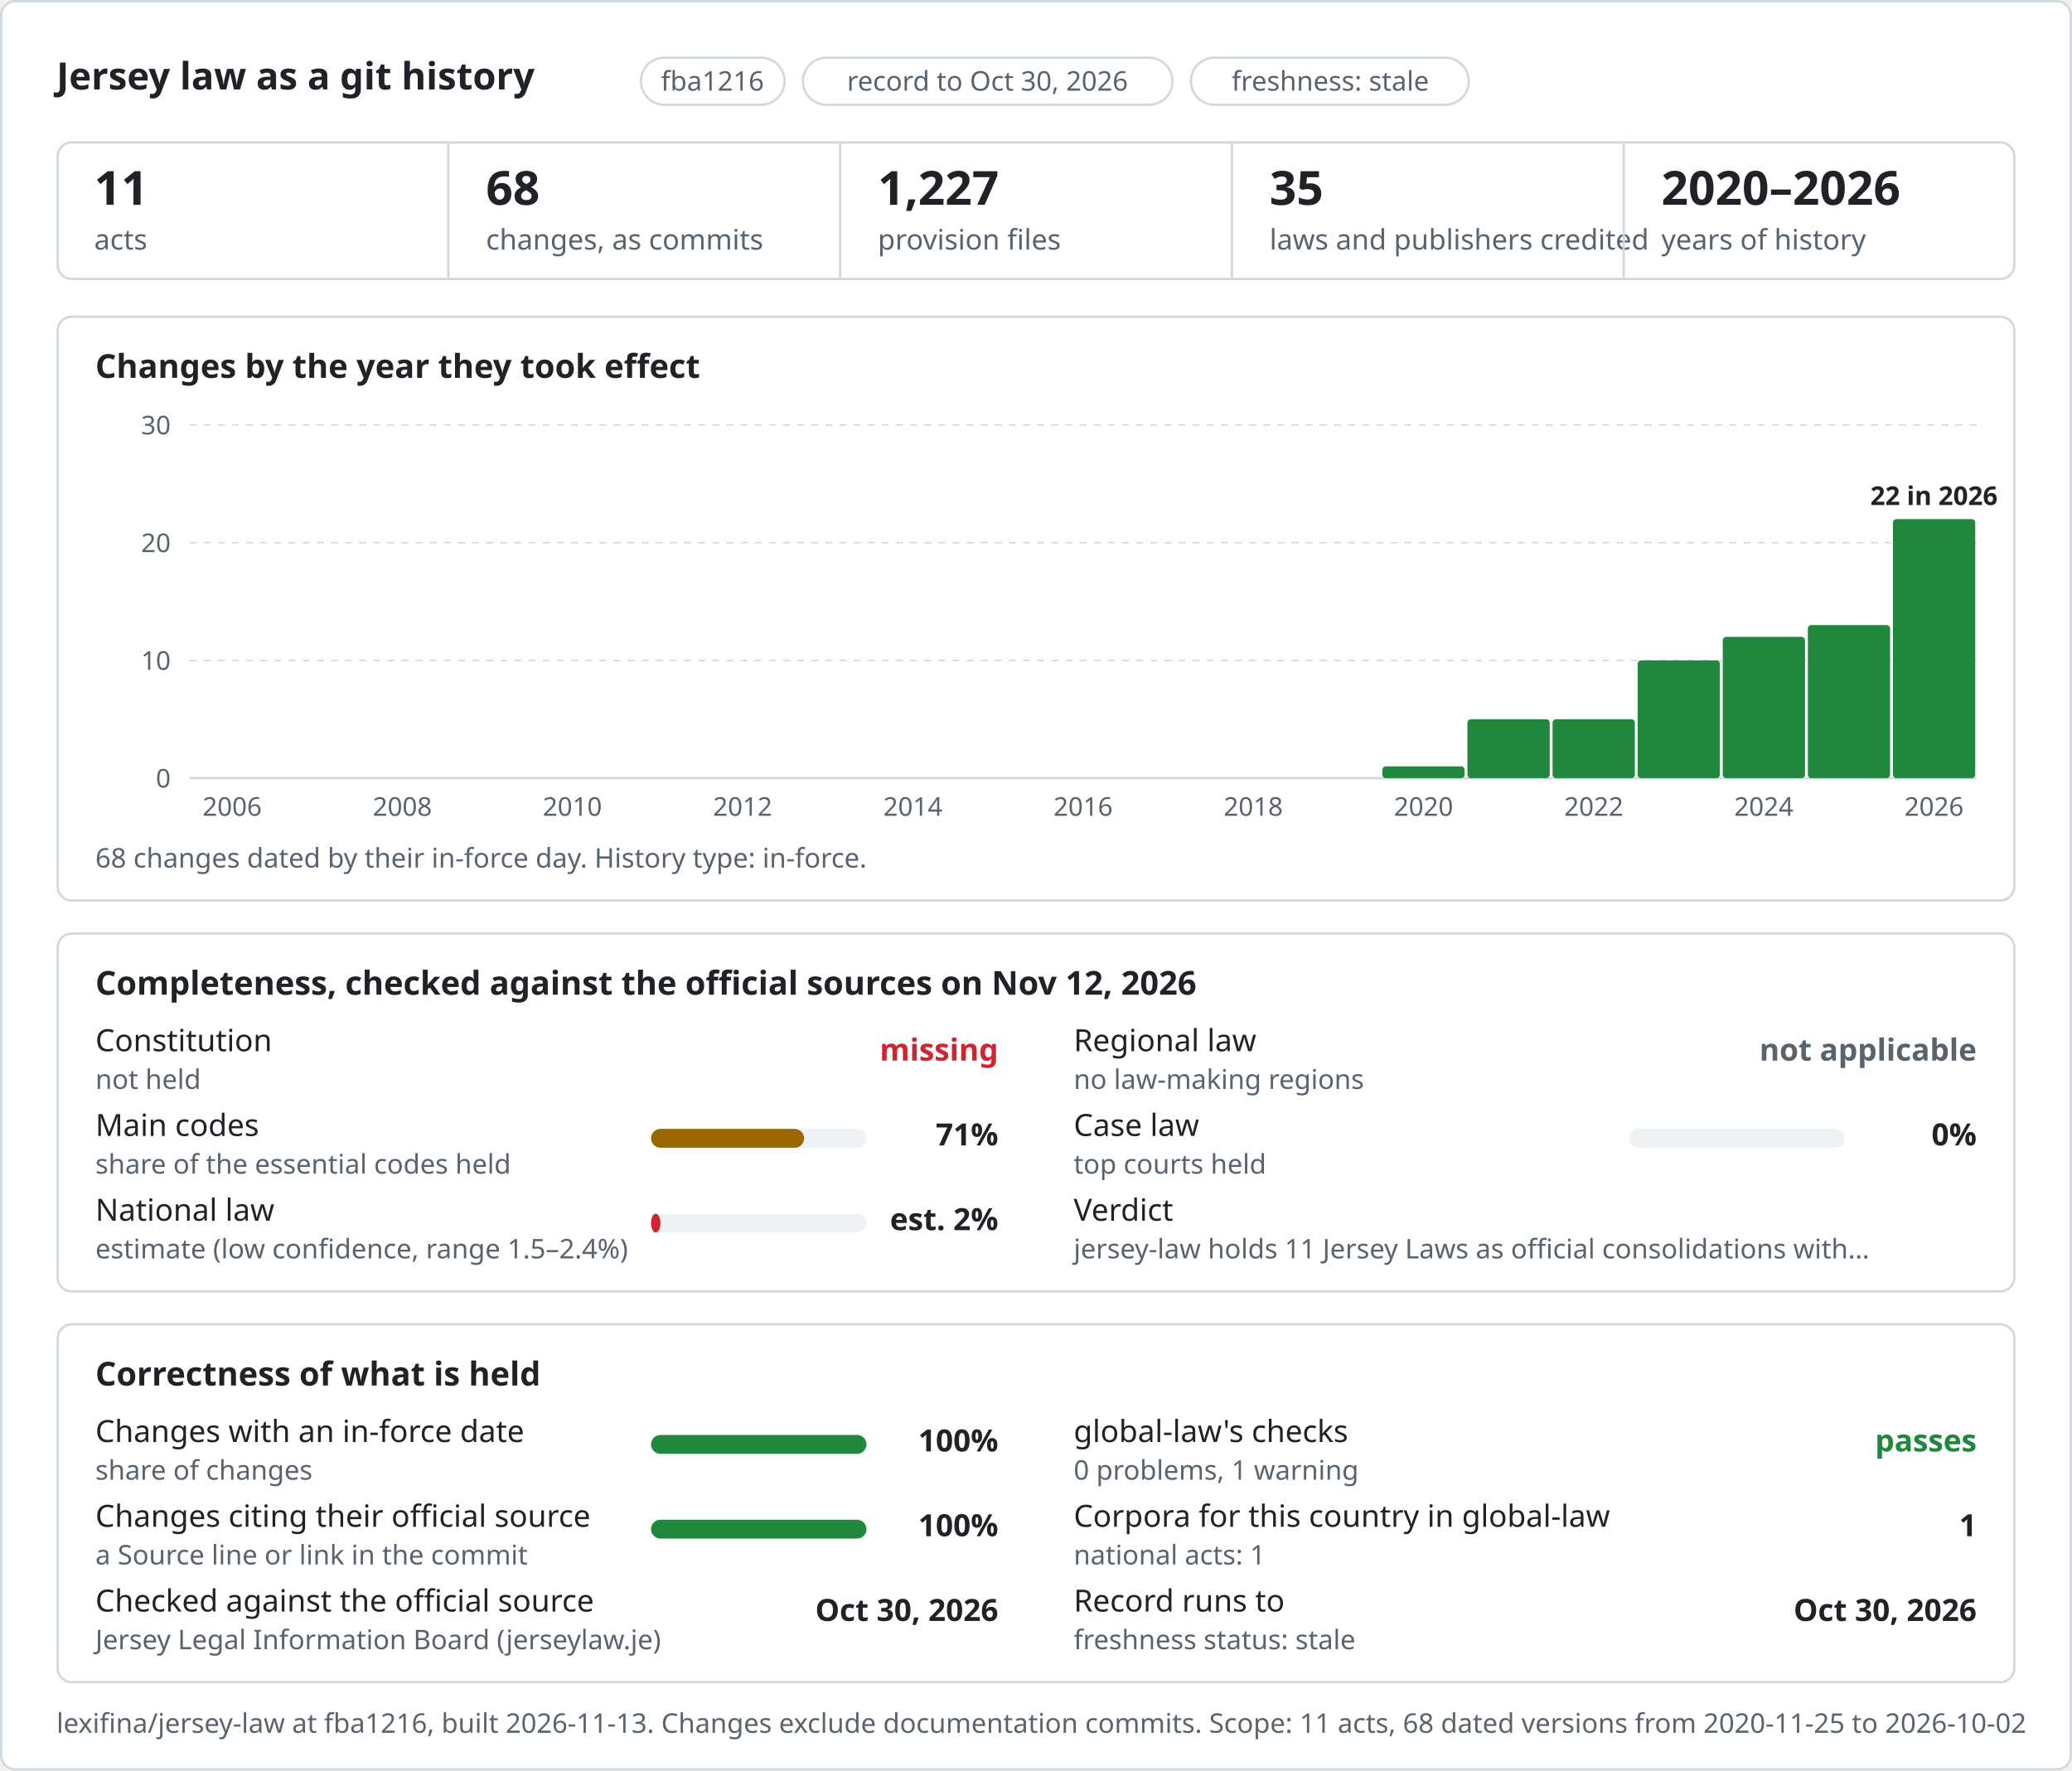
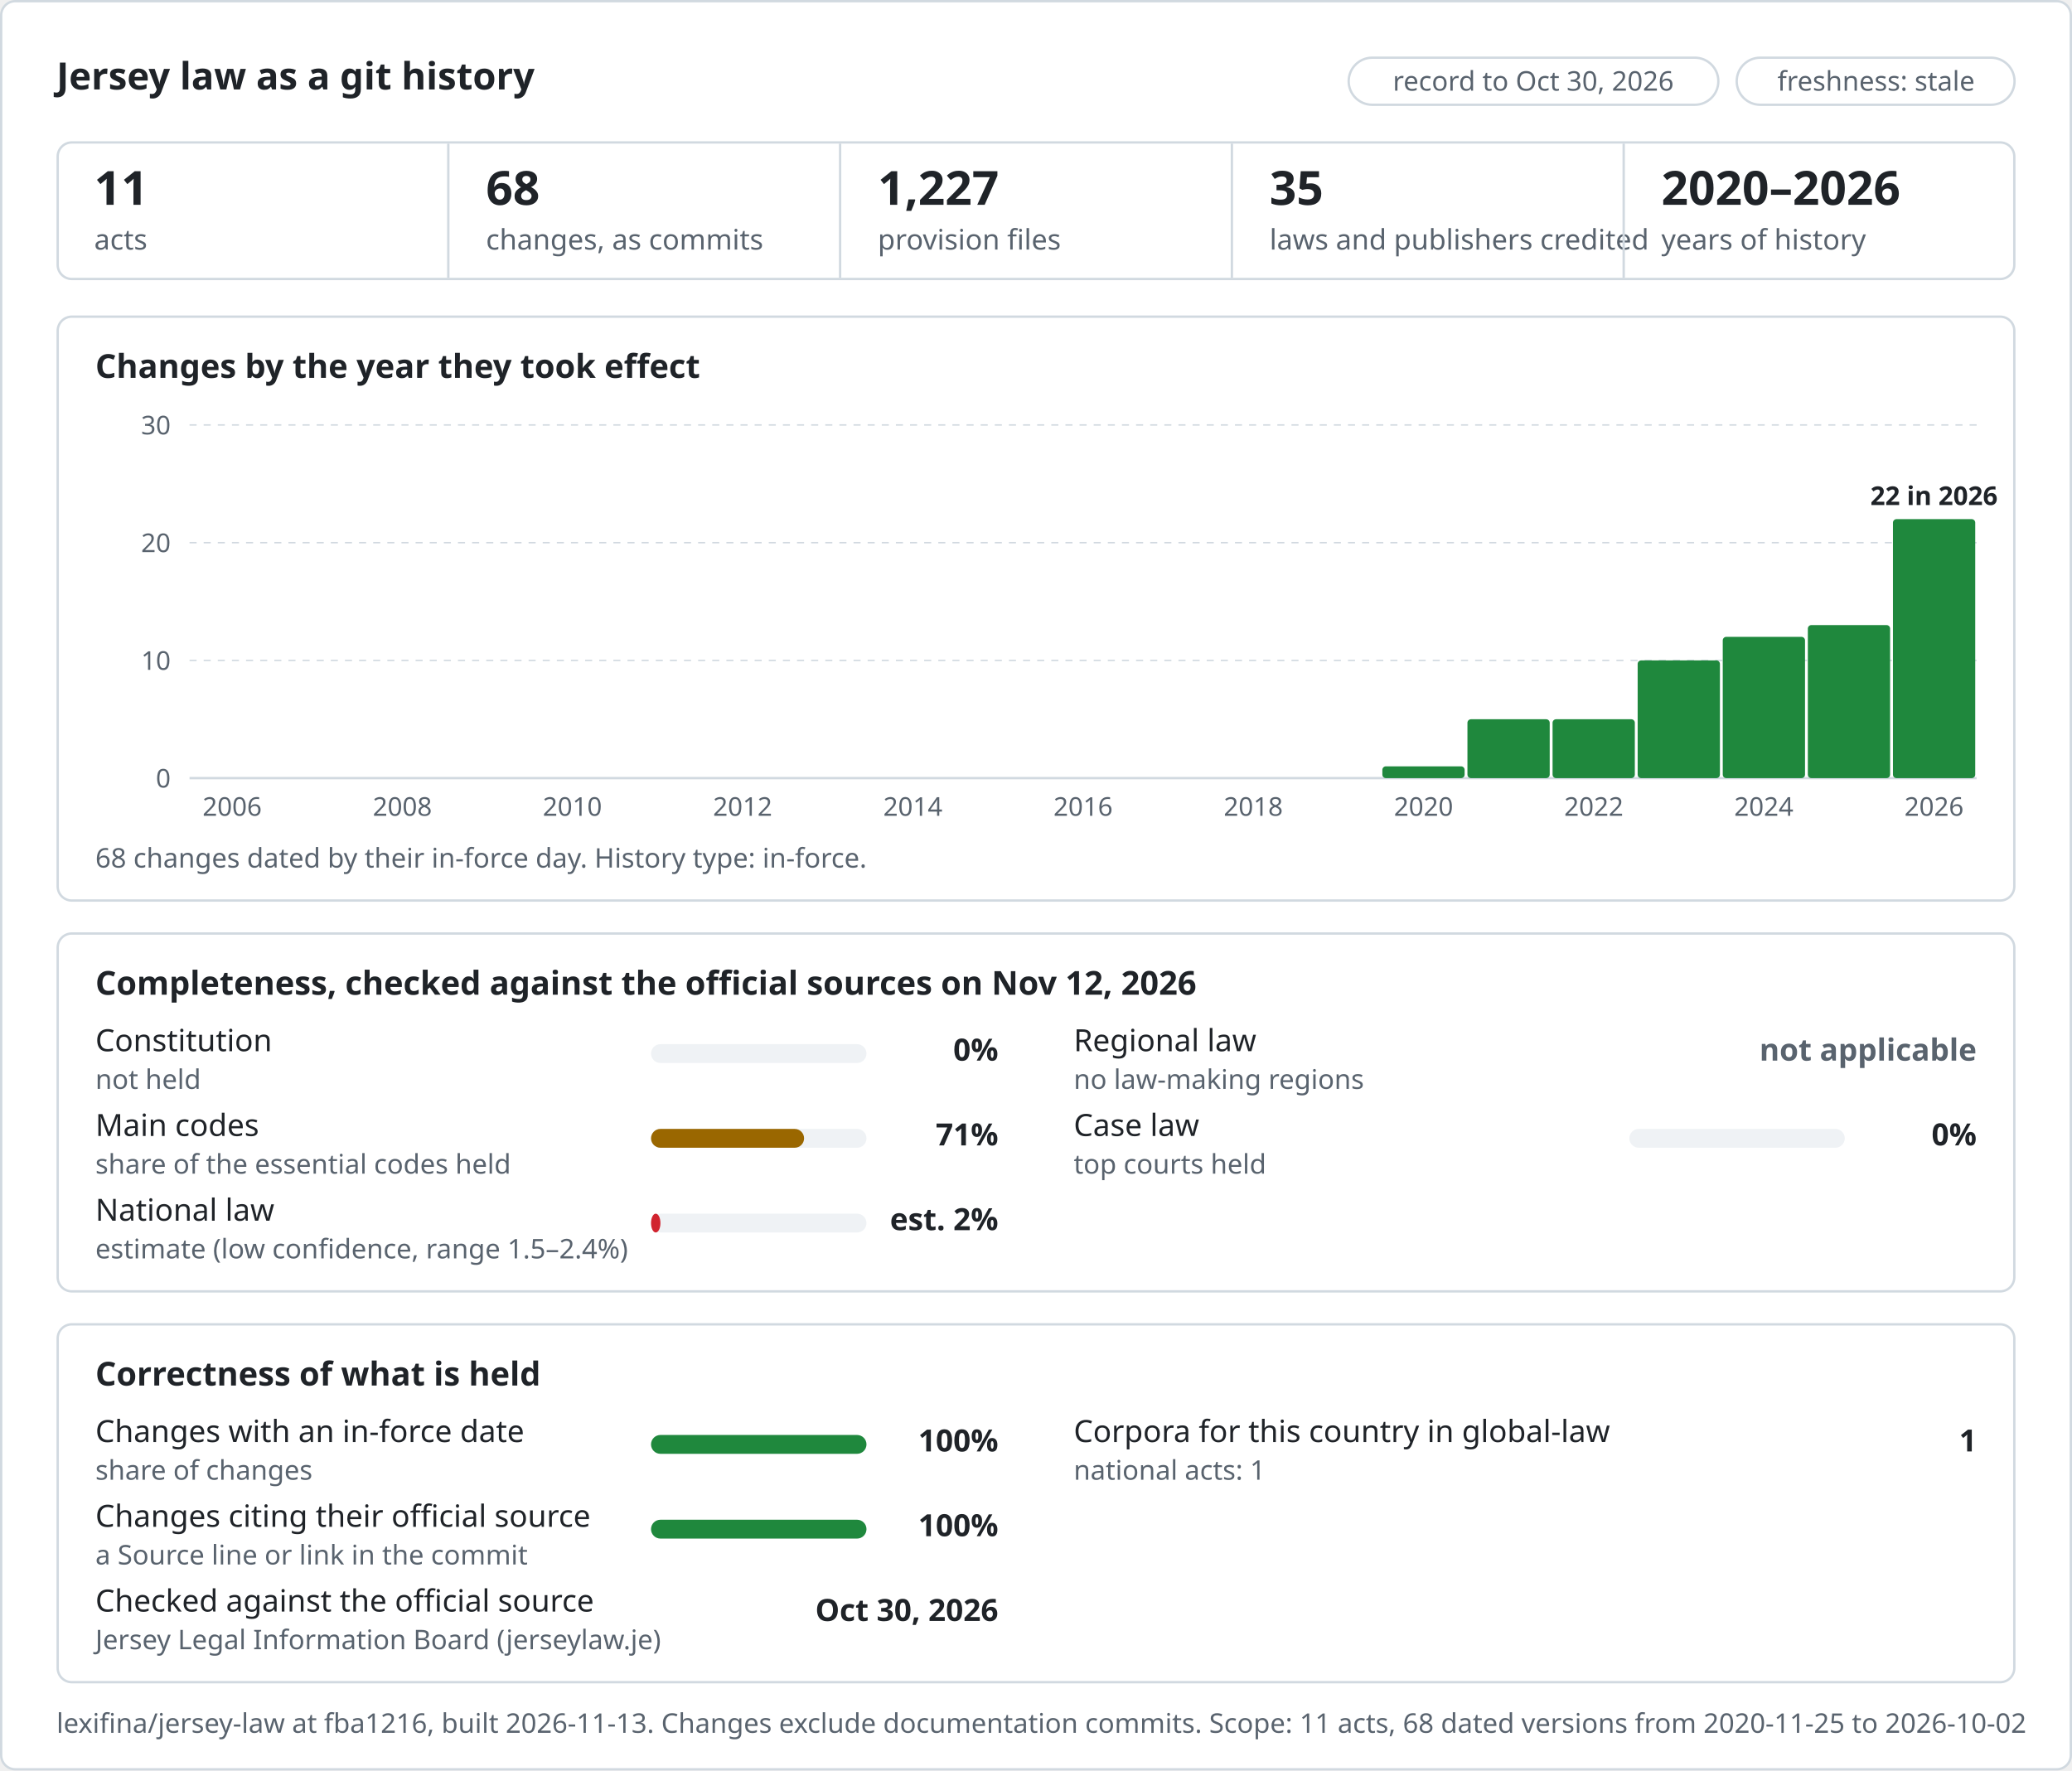
<svg xmlns="http://www.w3.org/2000/svg" width="880" height="752" viewBox="0 0 880 752" font-family="-apple-system,BlinkMacSystemFont,Segoe UI,Noto Sans,Helvetica,Arial,sans-serif">
  <rect x="0.5" y="0.5" width="879" height="751" rx="6" fill="#ffffff" stroke="#d1d9e0" />
  <text x="24" y="38" font-size="16" font-weight="600" fill="#1f2328">Jersey law as a git history</text>
-   <rect x="272.2" y="24.5" width="61" height="20" rx="10" fill="none" stroke="#d1d9e0" />
-   <text x="302.6" y="38.5" font-size="11.5" font-weight="500" text-anchor="middle" fill="#59636e">fba1216</text>
-   <rect x="341.0" y="24.5" width="157" height="20" rx="10" fill="none" stroke="#d1d9e0" />
-   <text x="419.4" y="38.5" font-size="11.5" font-weight="500" text-anchor="middle" fill="#59636e">record to Oct 30, 2026</text>
-   <rect x="505.8" y="24.5" width="118" height="20" rx="10" fill="none" stroke="#d1d9e0" />
-   <text x="565.0" y="38.5" font-size="11.5" font-weight="500" text-anchor="middle" fill="#59636e">freshness: stale</text>
+   <rect x="572.8" y="24.5" width="157" height="20" rx="10" fill="none" stroke="#d1d9e0" />
+   <text x="651.2" y="38.5" font-size="11.5" font-weight="500" text-anchor="middle" fill="#59636e">record to Oct 30, 2026</text>
+   <rect x="737.6" y="24.5" width="118" height="20" rx="10" fill="none" stroke="#d1d9e0" />
+   <text x="796.8" y="38.5" font-size="11.5" font-weight="500" text-anchor="middle" fill="#59636e">freshness: stale</text>
  <rect x="24.5" y="60.5" width="831" height="58" rx="6" fill="#ffffff" stroke="#d1d9e0" />
  <text x="40.0" y="87" font-size="20" font-weight="600" fill="#1f2328">11</text>
  <text x="40.0" y="106" font-size="12" fill="#59636e">acts</text>
  <line x1="190.4" y1="61" x2="190.4" y2="118" stroke="#d1d9e0" />
  <text x="206.4" y="87" font-size="20" font-weight="600" fill="#1f2328">68</text>
  <text x="206.4" y="106" font-size="12" fill="#59636e">changes, as commits</text>
  <line x1="356.8" y1="61" x2="356.8" y2="118" stroke="#d1d9e0" />
  <text x="372.8" y="87" font-size="20" font-weight="600" fill="#1f2328">1,227</text>
  <text x="372.8" y="106" font-size="12" fill="#59636e">provision files</text>
  <line x1="523.2" y1="61" x2="523.2" y2="118" stroke="#d1d9e0" />
  <text x="539.2" y="87" font-size="20" font-weight="600" fill="#1f2328">35</text>
  <text x="539.2" y="106" font-size="12" fill="#59636e">laws and publishers credited</text>
  <line x1="689.6" y1="61" x2="689.6" y2="118" stroke="#d1d9e0" />
  <text x="705.6" y="87" font-size="20" font-weight="600" fill="#1f2328">2020–2026</text>
  <text x="705.6" y="106" font-size="12" fill="#59636e">years of history</text>
  <rect x="24.5" y="134.5" width="831" height="248" rx="6" fill="#ffffff" stroke="#d1d9e0" />
  <text x="40.5" y="160.5" font-size="14" font-weight="600" fill="#1f2328">Changes by the year they took effect</text>
  <line x1="80.5" y1="330.5" x2="839.5" y2="330.5" stroke="#d1d9e0" stroke-width="1" />
  <text x="72.5" y="334.5" font-size="11" text-anchor="end" fill="#59636e">0</text>
  <line x1="80.5" y1="280.5" x2="839.5" y2="280.5" stroke="#d1d9e0" stroke-width="0.6" stroke-dasharray="3 3" />
  <text x="72.5" y="284.5" font-size="11" text-anchor="end" fill="#59636e">10</text>
  <line x1="80.5" y1="230.5" x2="839.5" y2="230.5" stroke="#d1d9e0" stroke-width="0.6" stroke-dasharray="3 3" />
  <text x="72.5" y="234.5" font-size="11" text-anchor="end" fill="#59636e">20</text>
  <line x1="80.5" y1="180.5" x2="839.5" y2="180.5" stroke="#d1d9e0" stroke-width="0.6" stroke-dasharray="3 3" />
  <text x="72.5" y="184.5" font-size="11" text-anchor="end" fill="#59636e">30</text>
  <text x="98.6" y="346.5" font-size="11" text-anchor="middle" fill="#59636e">2006</text>
  <text x="170.9" y="346.5" font-size="11" text-anchor="middle" fill="#59636e">2008</text>
  <text x="243.1" y="346.5" font-size="11" text-anchor="middle" fill="#59636e">2010</text>
  <text x="315.4" y="346.5" font-size="11" text-anchor="middle" fill="#59636e">2012</text>
  <text x="387.7" y="346.5" font-size="11" text-anchor="middle" fill="#59636e">2014</text>
  <text x="460.0" y="346.5" font-size="11" text-anchor="middle" fill="#59636e">2016</text>
  <text x="532.3" y="346.5" font-size="11" text-anchor="middle" fill="#59636e">2018</text>
  <rect x="587.10" y="325.5" width="34.94" height="5.0" rx="1.5" fill="#1f883d" />
  <text x="604.6" y="346.5" font-size="11" text-anchor="middle" fill="#59636e">2020</text>
  <rect x="623.24" y="305.5" width="34.94" height="25.0" rx="1.5" fill="#1f883d" />
  <rect x="659.39" y="305.5" width="34.94" height="25.0" rx="1.5" fill="#1f883d" />
  <text x="676.9" y="346.5" font-size="11" text-anchor="middle" fill="#59636e">2022</text>
  <rect x="695.53" y="280.5" width="34.94" height="50.0" rx="1.5" fill="#1f883d" />
  <rect x="731.67" y="270.5" width="34.94" height="60.0" rx="1.5" fill="#1f883d" />
  <text x="749.1" y="346.5" font-size="11" text-anchor="middle" fill="#59636e">2024</text>
  <rect x="767.81" y="265.5" width="34.94" height="65.0" rx="1.5" fill="#1f883d" />
  <rect x="803.96" y="220.5" width="34.94" height="110.0" rx="1.5" fill="#1f883d" />
  <text x="821.4" y="346.5" font-size="11" text-anchor="middle" fill="#59636e">2026</text>
  <text x="821.4" y="214.5" font-size="11" font-weight="600" text-anchor="middle" fill="#1f2328">22 in 2026</text>
  <text x="40.5" y="368.5" font-size="11.5" fill="#59636e">68 changes dated by their in-force day. History type: in-force.</text>
  <rect x="24.5" y="396.5" width="831" height="152" rx="6" fill="#ffffff" stroke="#d1d9e0" />
  <text x="40.5" y="422.5" font-size="14" font-weight="600" fill="#1f2328">Completeness, checked against the official sources on Nov 12, 2026</text>
  <text x="40.5" y="446.5" font-size="13" fill="#1f2328">Constitution</text>
  <text x="40.5" y="462.5" font-size="11.5" fill="#59636e">not held</text>
-   <text x="424.0" y="450.5" font-size="13" font-weight="600" text-anchor="end" fill="#d1242f">missing</text>
+   <g>
+     <rect x="276.5" y="443.5" width="91.5" height="8" rx="4" fill="#eff2f5" />
+   </g>
+   <text x="424.0" y="450.5" font-size="13" font-weight="600" text-anchor="end" fill="#1f2328">0%</text>
  <text x="40.5" y="482.5" font-size="13" fill="#1f2328">Main codes</text>
  <text x="40.5" y="498.5" font-size="11.5" fill="#59636e">share of the essential codes held</text>
  <g>
    <rect x="276.5" y="479.5" width="91.5" height="8" rx="4" fill="#eff2f5" />
    <rect x="276.5" y="479.5" width="65.0" height="8" rx="4" fill="#9a6700" />
  </g>
  <text x="424.0" y="486.5" font-size="13" font-weight="600" text-anchor="end" fill="#1f2328">71%</text>
  <text x="40.5" y="518.5" font-size="13" fill="#1f2328">National law</text>
  <text x="40.5" y="534.5" font-size="11.5" fill="#59636e">estimate (low confidence, range 1.5–2.4%)</text>
  <g>
    <rect x="276.5" y="515.5" width="91.5" height="8" rx="4" fill="#eff2f5" />
    <rect x="276.5" y="515.5" width="4.0" height="8" rx="4" fill="#d1242f" />
  </g>
  <text x="424.0" y="522.5" font-size="13" font-weight="600" text-anchor="end" fill="#1f2328">est. 2%</text>
  <text x="456.0" y="446.5" font-size="13" fill="#1f2328">Regional law</text>
  <text x="456.0" y="462.5" font-size="11.5" fill="#59636e">no law-making regions</text>
  <text x="839.5" y="450.5" font-size="13" font-weight="600" text-anchor="end" fill="#59636e">not applicable</text>
  <text x="456.0" y="482.5" font-size="13" fill="#1f2328">Case law</text>
  <text x="456.0" y="498.5" font-size="11.5" fill="#59636e">top courts held</text>
  <g>
    <rect x="692.0" y="479.5" width="91.5" height="8" rx="4" fill="#eff2f5" />
  </g>
  <text x="839.5" y="486.5" font-size="13" font-weight="600" text-anchor="end" fill="#1f2328">0%</text>
-   <text x="456.0" y="518.5" font-size="13" fill="#1f2328">Verdict</text>
-   <text x="456.0" y="534.5" font-size="11.5" fill="#59636e">jersey-law holds 11 Jersey Laws as official consolidations with…</text>
-   <text x="839.5" y="522.5" font-size="13" font-weight="600" text-anchor="end" fill="#59636e" />
  <rect x="24.5" y="562.5" width="831" height="152" rx="6" fill="#ffffff" stroke="#d1d9e0" />
  <text x="40.5" y="588.5" font-size="14" font-weight="600" fill="#1f2328">Correctness of what is held</text>
  <text x="40.5" y="612.5" font-size="13" fill="#1f2328">Changes with an in-force date</text>
  <text x="40.5" y="628.5" font-size="11.5" fill="#59636e">share of changes</text>
  <g>
    <rect x="276.5" y="609.5" width="91.5" height="8" rx="4" fill="#eff2f5" />
    <rect x="276.5" y="609.5" width="91.5" height="8" rx="4" fill="#1f883d" />
  </g>
  <text x="424.0" y="616.5" font-size="13" font-weight="600" text-anchor="end" fill="#1f2328">100%</text>
  <text x="40.5" y="648.5" font-size="13" fill="#1f2328">Changes citing their official source</text>
  <text x="40.5" y="664.5" font-size="11.5" fill="#59636e">a Source line or link in the commit</text>
  <g>
    <rect x="276.5" y="645.5" width="91.5" height="8" rx="4" fill="#eff2f5" />
    <rect x="276.5" y="645.5" width="91.5" height="8" rx="4" fill="#1f883d" />
  </g>
  <text x="424.0" y="652.5" font-size="13" font-weight="600" text-anchor="end" fill="#1f2328">100%</text>
  <text x="40.5" y="684.5" font-size="13" fill="#1f2328">Checked against the official source</text>
  <text x="40.5" y="700.5" font-size="11.5" fill="#59636e">Jersey Legal Information Board (jerseylaw.je)</text>
  <text x="424.0" y="688.5" font-size="13" font-weight="600" text-anchor="end" fill="#1f2328">Oct 30, 2026</text>
-   <text x="456.0" y="612.5" font-size="13" fill="#1f2328">global-law's checks</text>
-   <text x="456.0" y="628.5" font-size="11.5" fill="#59636e">0 problems, 1 warning</text>
-   <text x="839.5" y="616.5" font-size="13" font-weight="600" text-anchor="end" fill="#1f883d">passes</text>
-   <text x="456.0" y="648.5" font-size="13" fill="#1f2328">Corpora for this country in global-law</text>
-   <text x="456.0" y="664.5" font-size="11.5" fill="#59636e">national acts: 1</text>
-   <text x="839.5" y="652.5" font-size="13" font-weight="600" text-anchor="end" fill="#1f2328">1</text>
-   <text x="456.0" y="684.5" font-size="13" fill="#1f2328">Record runs to</text>
-   <text x="456.0" y="700.5" font-size="11.5" fill="#59636e">freshness status: stale</text>
-   <text x="839.5" y="688.5" font-size="13" font-weight="600" text-anchor="end" fill="#1f2328">Oct 30, 2026</text>
+   <text x="456.0" y="612.5" font-size="13" fill="#1f2328">Corpora for this country in global-law</text>
+   <text x="456.0" y="628.5" font-size="11.5" fill="#59636e">national acts: 1</text>
+   <text x="839.5" y="616.5" font-size="13" font-weight="600" text-anchor="end" fill="#1f2328">1</text>
  <text x="24" y="736" font-size="11.5" fill="#59636e">lexifina/jersey-law at fba1216, built 2026-11-13. Changes exclude documentation commits. Scope: 11 acts, 68 dated versions from 2020-11-25 to 2026-10-02</text>
</svg>
